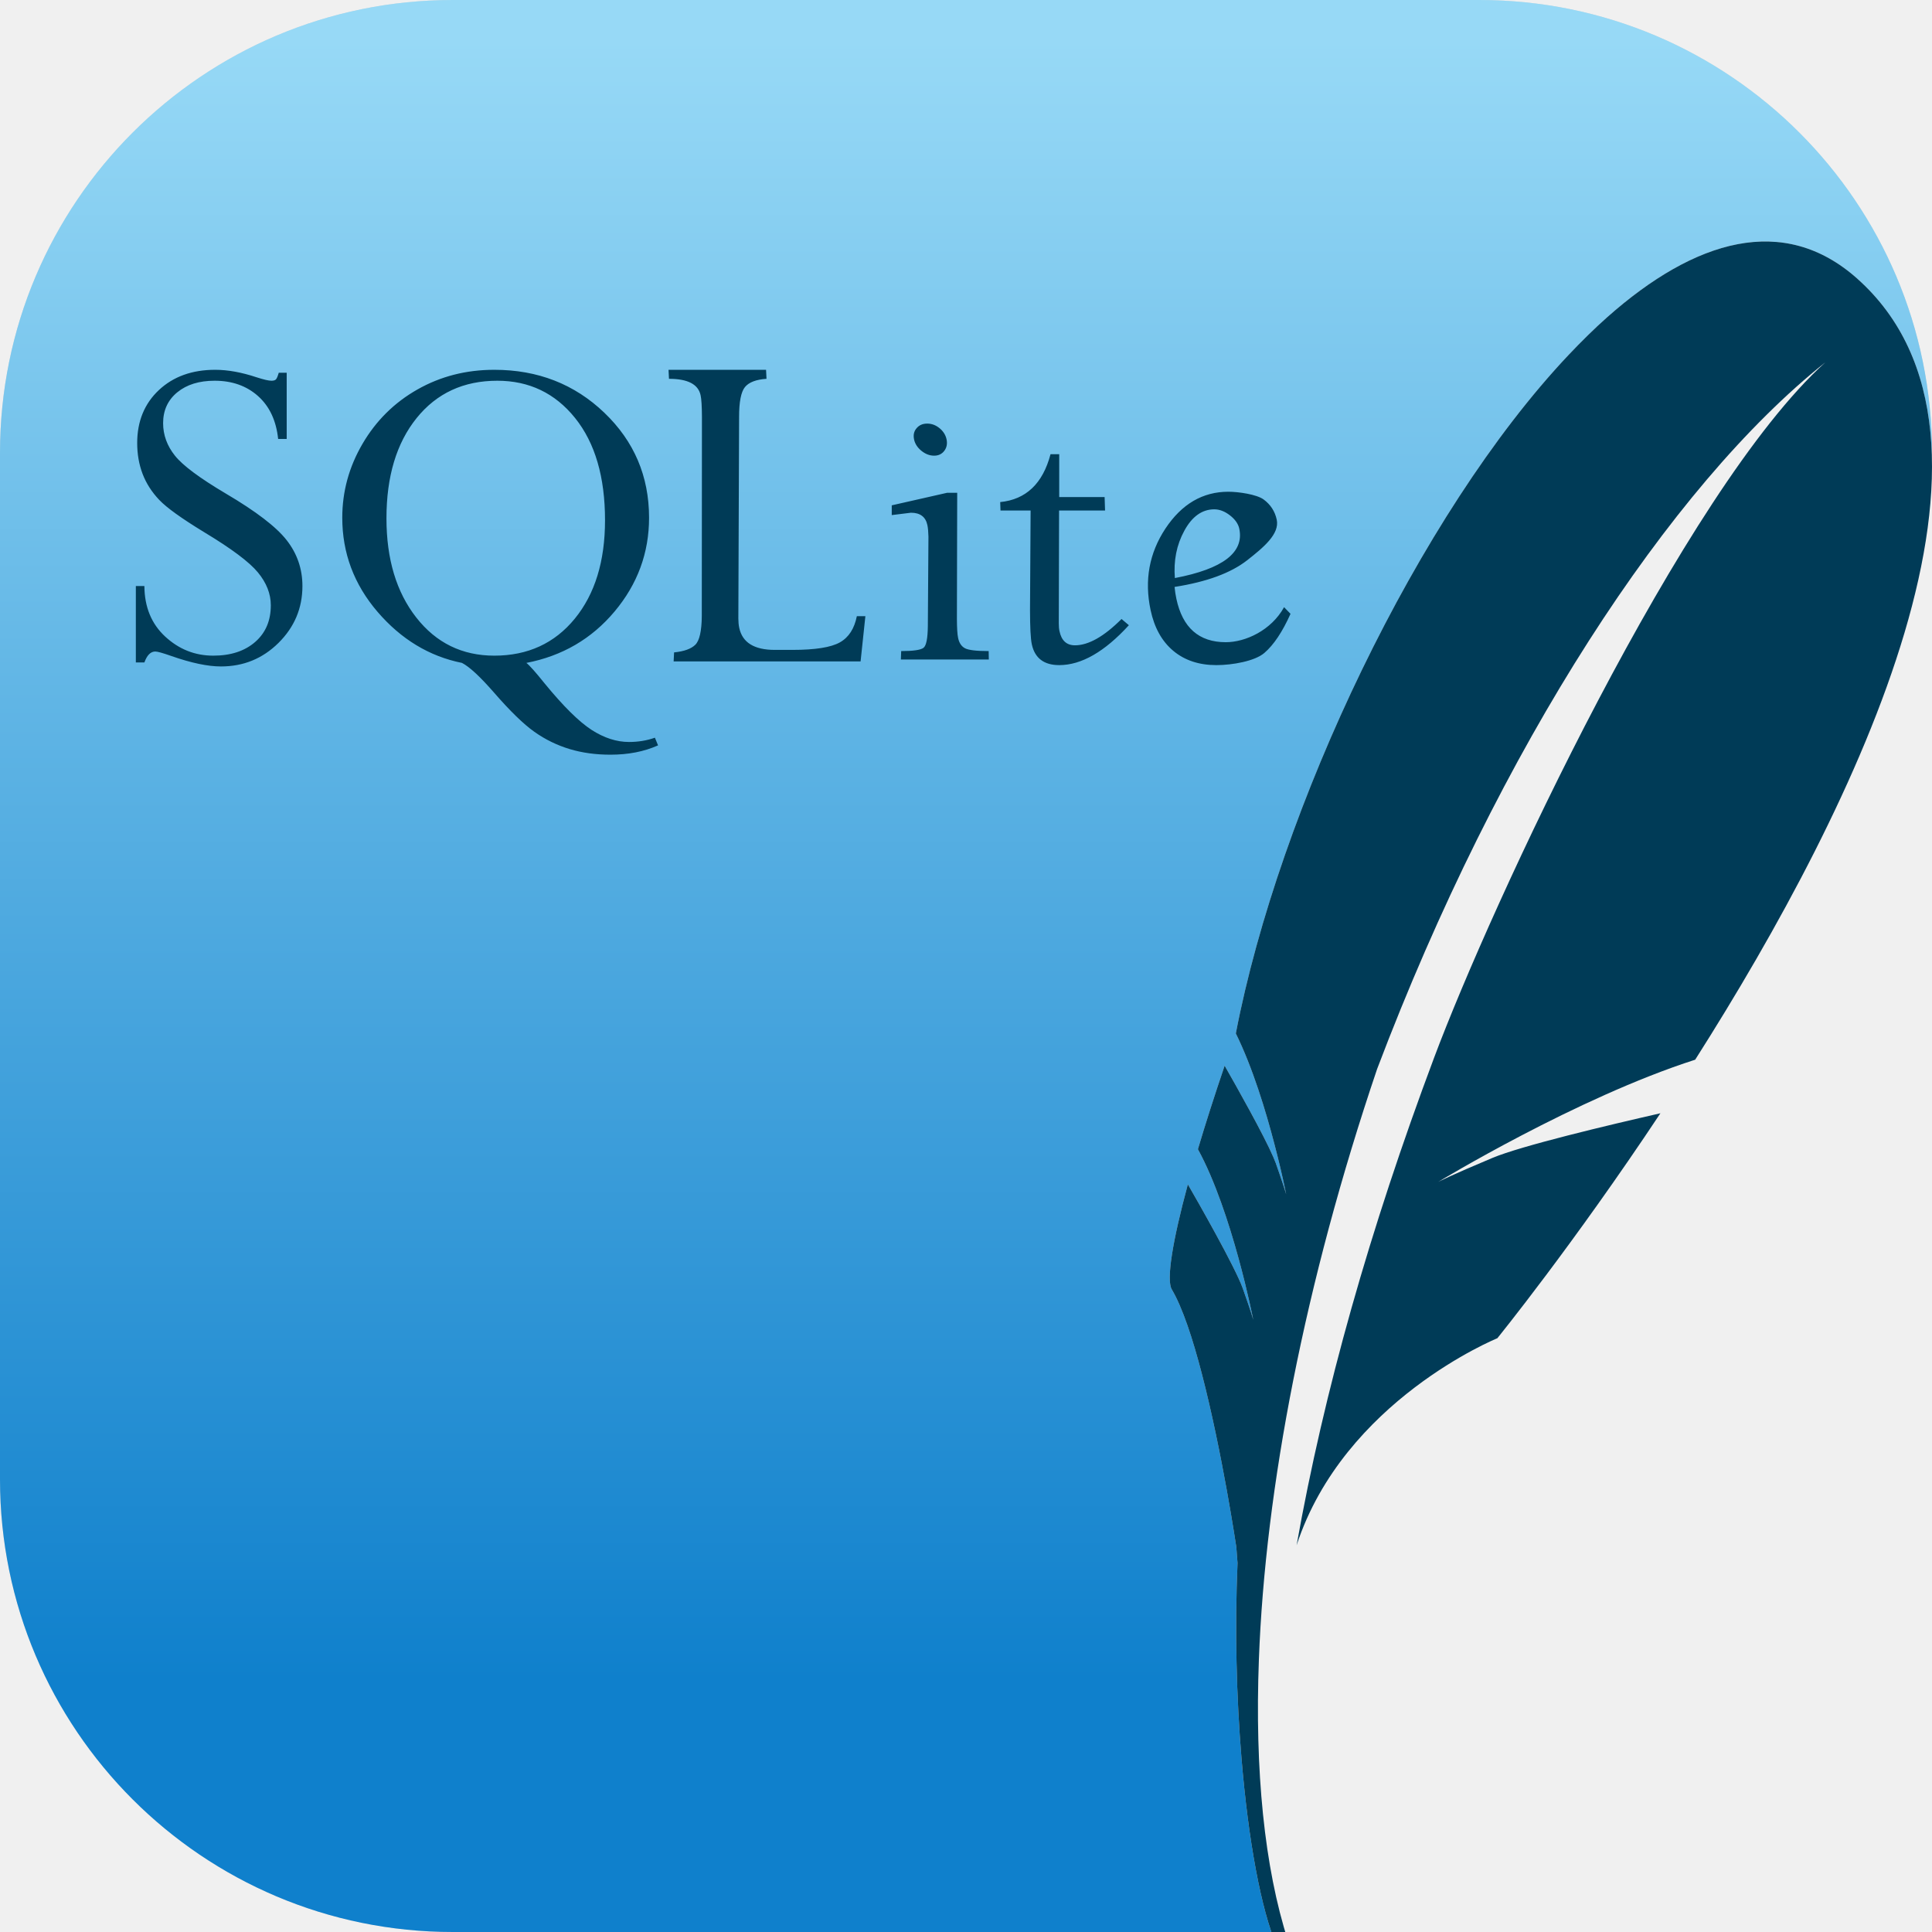
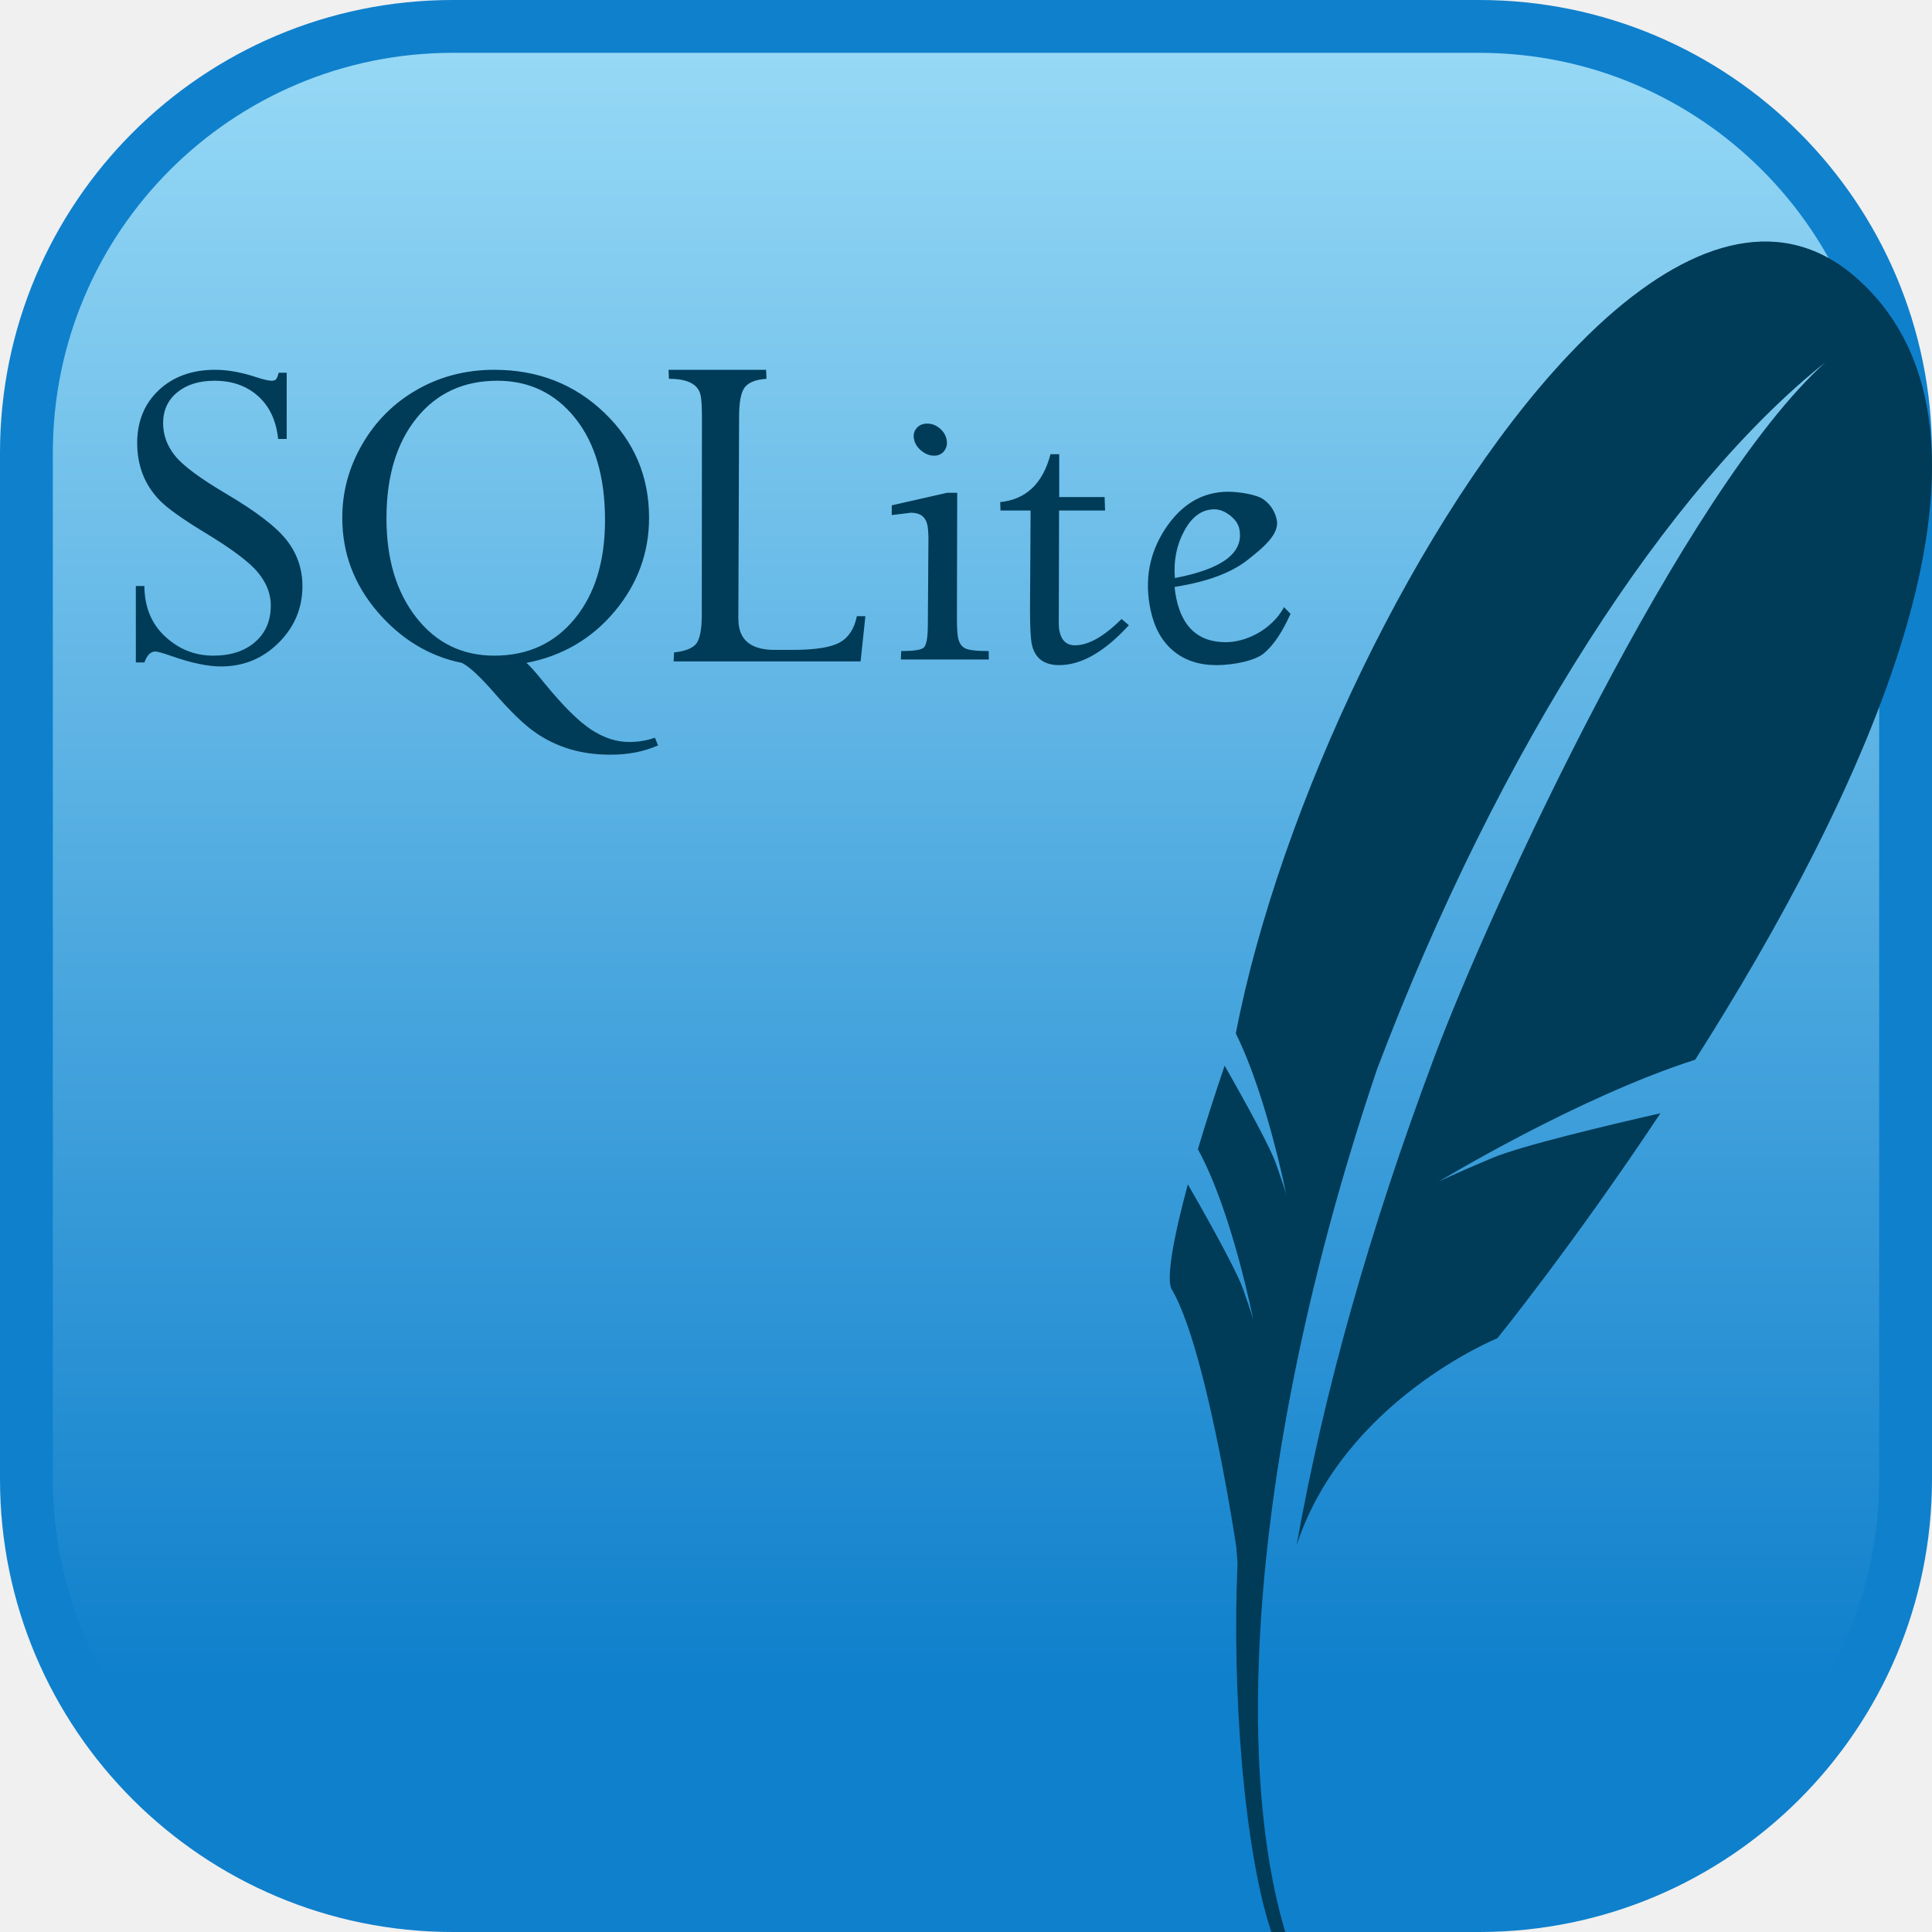
<svg xmlns="http://www.w3.org/2000/svg" width="256" height="256" viewBox="0 0 256 256" fill="none">
-   <g clip-path="url(#clip0_307_145)">
-     <path d="M60 0C26.863 0 0 26.863 0 60V196C0 229.137 26.863 256 60 256H168.46C166.681 250.757 165.288 242.454 164.504 232.977C163.829 224.825 163.605 215.806 163.979 207.107C163.878 205.821 163.817 204.985 163.817 204.985C163.817 204.985 161.943 192.375 159.246 182.016C158.052 177.418 156.693 173.26 155.266 170.85C154.531 169.607 155.346 164.499 157.397 156.934C158.597 159.005 163.66 167.866 164.677 170.722C165.822 173.95 166.062 174.875 166.062 174.875C166.062 174.875 163.285 160.603 158.729 152.275C159.728 148.908 160.921 145.187 162.271 141.209C163.849 143.976 167.436 150.33 168.732 153.341C168.852 153.62 168.96 153.882 169.039 154.098C169.223 154.62 169.378 155.063 169.517 155.469C170.248 157.587 170.426 158.261 170.426 158.261C170.426 158.261 170.155 156.875 169.651 154.737C169.438 153.834 169.173 152.772 168.878 151.641C167.73 147.232 165.986 141.46 163.753 136.937C169.485 107.143 187.934 68.13 207.81 47.069C209.523 45.255 211.244 43.558 212.968 42.028C224.587 31.727 236.36 28.248 246.083 36.91C253.117 43.177 255.995 51.835 256 61.8V60C256 26.863 229.137 0 196 0H60Z" fill="#D9D9D9" />
-     <path d="M60 0C26.863 0 0 26.863 0 60V196C0 229.137 26.863 256 60 256H168.46C166.681 250.757 165.288 242.454 164.504 232.977C163.829 224.825 163.605 215.806 163.979 207.107C163.878 205.821 163.817 204.985 163.817 204.985C163.817 204.985 161.943 192.375 159.246 182.016C158.052 177.418 156.693 173.26 155.266 170.85C154.531 169.607 155.346 164.499 157.397 156.934C158.597 159.005 163.66 167.866 164.677 170.722C165.822 173.95 166.062 174.875 166.062 174.875C166.062 174.875 163.285 160.603 158.729 152.275C159.728 148.908 160.921 145.187 162.271 141.209C163.849 143.976 167.436 150.33 168.732 153.341C168.852 153.62 168.96 153.882 169.039 154.098C169.223 154.62 169.378 155.063 169.517 155.469C170.248 157.587 170.426 158.261 170.426 158.261C170.426 158.261 170.155 156.875 169.651 154.737C169.438 153.834 169.173 152.772 168.878 151.641C167.73 147.232 165.986 141.46 163.753 136.937C169.485 107.143 187.934 68.13 207.81 47.069C209.523 45.255 211.244 43.558 212.968 42.028C224.587 31.727 236.36 28.248 246.083 36.91C253.117 43.177 255.995 51.835 256 61.8V60C256 26.863 229.137 0 196 0H60Z" fill="url(#paint0_linear_307_145)" />
-     <path d="M246.083 36.91C236.36 28.248 224.587 31.727 212.968 42.028C211.244 43.558 209.523 45.255 207.81 47.069C187.934 68.13 169.485 107.143 163.753 136.937C165.986 141.46 167.73 147.232 168.878 151.641C169.173 152.772 169.438 153.834 169.651 154.737C170.155 156.875 170.426 158.261 170.426 158.261C170.426 158.261 170.248 157.587 169.517 155.469C169.378 155.063 169.223 154.62 169.039 154.098C168.96 153.882 168.852 153.62 168.732 153.341C167.436 150.33 163.849 143.976 162.271 141.209C160.921 145.187 159.728 148.908 158.729 152.275C163.285 160.603 166.062 174.875 166.062 174.875C166.062 174.875 165.822 173.95 164.677 170.722C163.66 167.866 158.597 159.005 157.397 156.934C155.346 164.499 154.531 169.607 155.266 170.85C156.693 173.26 158.052 177.418 159.246 182.016C161.943 192.375 163.817 204.985 163.817 204.985C163.817 204.985 163.878 205.821 163.979 207.107C163.605 215.806 163.829 224.825 164.504 232.977C165.397 243.768 167.079 253.039 169.223 258L170.678 257.207C167.53 247.433 166.251 234.623 166.811 219.849C167.658 197.268 172.861 170.036 182.473 141.653C198.713 98.806 221.245 64.429 241.867 48.011C223.071 64.967 197.632 119.85 190.017 140.174C181.491 162.933 175.448 184.291 171.807 204.753C178.09 185.57 198.405 177.324 198.405 177.324C198.405 177.324 208.369 165.05 220.013 147.514C213.038 149.103 201.585 151.823 197.748 153.433C192.09 155.804 190.565 156.613 190.565 156.613C190.565 156.613 208.895 145.463 224.621 140.415C246.249 106.39 269.811 58.053 246.083 36.91" fill="#003B57" />
-     <path d="M28.52 49C25.457 49 22.966 49.895 21.057 51.683C19.147 53.473 18.179 55.82 18.179 58.695C18.179 60.185 18.419 61.543 18.893 62.788C19.367 64.035 20.105 65.191 21.096 66.235C22.088 67.28 24.073 68.7 27.032 70.505C30.662 72.691 33.037 74.466 34.177 75.851C35.318 77.236 35.884 78.687 35.884 80.199C35.884 82.225 35.209 83.841 33.82 85.056C32.429 86.272 30.569 86.878 28.262 86.878C25.829 86.878 23.71 86.032 21.89 84.351C20.071 82.669 19.152 80.443 19.131 77.653H18V87.779H19.131C19.477 86.82 19.955 86.329 20.58 86.329C20.881 86.329 21.586 86.534 22.684 86.917C25.356 87.855 27.55 88.308 29.274 88.308C32.246 88.308 34.783 87.281 36.897 85.194C39.007 83.107 40.073 80.591 40.073 77.653C40.073 75.375 39.369 73.349 37.989 71.582C36.608 69.813 33.922 67.756 29.91 65.393C26.457 63.346 24.215 61.679 23.181 60.379C22.145 59.081 21.613 57.646 21.613 56.07C21.613 54.366 22.247 52.998 23.498 51.977C24.75 50.955 26.389 50.449 28.441 50.449C30.75 50.449 32.674 51.125 34.197 52.486C35.718 53.849 36.598 55.738 36.857 58.166H37.989V49.392H36.936C36.808 49.839 36.689 50.125 36.579 50.254C36.473 50.381 36.268 50.449 35.964 50.449C35.598 50.449 34.945 50.297 34.019 49.999C32.034 49.339 30.203 49 28.52 49ZM65.5 49C61.767 49 58.379 49.868 55.317 51.605C52.251 53.339 49.824 55.746 48.032 58.812C46.242 61.878 45.353 65.135 45.353 68.605C45.353 73.267 46.899 77.421 50.017 81.061C53.137 84.699 56.875 86.966 61.212 87.838C62.204 88.347 63.623 89.663 65.48 91.794C67.573 94.198 69.344 95.932 70.8 96.964C72.254 97.997 73.825 98.754 75.484 99.256C77.145 99.755 78.941 100 80.883 100C83.235 100 85.341 99.597 87.195 98.766L86.778 97.748C85.702 98.131 84.554 98.316 83.345 98.316C81.703 98.316 80.045 97.782 78.382 96.71C76.722 95.635 74.646 93.585 72.169 90.56C71.005 89.111 70.202 88.196 69.748 87.838C74.493 86.923 78.396 84.654 81.439 81.022C84.482 77.392 86.004 73.248 86.004 68.605C86.004 63.091 84.016 58.458 80.069 54.68C76.119 50.901 71.262 49 65.5 49ZM88.585 49L88.644 50.195C91.129 50.195 92.521 50.917 92.833 52.369C92.948 52.888 93.002 53.847 93.011 55.228L92.991 81.649C92.971 83.622 92.686 84.882 92.138 85.429C91.589 85.972 90.662 86.311 89.319 86.447L89.26 87.642H114.032L114.667 81.649H113.536C113.213 83.281 112.472 84.451 111.293 85.115C110.11 85.784 108.02 86.114 105 86.114H102.658C99.941 86.114 98.369 85.145 97.954 83.196C97.868 82.81 97.839 82.397 97.835 81.942L97.934 55.228C97.933 53.258 98.186 51.938 98.708 51.291C99.236 50.648 100.188 50.287 101.566 50.195L101.507 49H88.585H88.585ZM65.897 50.449C70.106 50.449 73.544 52.085 76.199 55.385C78.853 58.685 80.169 63.209 80.169 68.938C80.169 74.366 78.834 78.712 76.159 81.982C73.484 85.25 69.924 86.878 65.5 86.878C61.25 86.878 57.803 85.199 55.158 81.825C52.516 78.451 51.208 74.07 51.208 68.683C51.208 63.148 52.532 58.716 55.198 55.404C57.863 52.096 61.431 50.449 65.897 50.449ZM122.865 56.129C122.261 56.129 121.8 56.33 121.456 56.736C121.103 57.14 120.995 57.63 121.118 58.225C121.237 58.801 121.567 59.307 122.091 59.733C122.612 60.158 123.174 60.379 123.778 60.379C124.362 60.379 124.808 60.158 125.128 59.733C125.448 59.307 125.545 58.801 125.426 58.225C125.302 57.63 124.984 57.14 124.493 56.736C123.996 56.33 123.449 56.129 122.865 56.129ZM139.201 60.183C138.174 64.08 135.949 66.189 132.532 66.529L132.571 67.645H136.561L136.482 80.846C136.488 83.103 136.558 84.605 136.72 85.37C137.113 87.201 138.325 88.131 140.352 88.131C143.286 88.131 146.364 86.368 149.582 82.843L148.61 82.021C146.286 84.342 144.231 85.507 142.437 85.507C141.334 85.507 140.65 84.881 140.392 83.646C140.321 83.346 140.293 82.996 140.293 82.589L140.333 67.645H146.426L146.367 65.863H140.352V60.183H139.201H139.201ZM162.762 65.158C159.354 65.158 156.581 66.79 154.426 70.035C152.281 73.284 151.617 76.885 152.461 80.846C152.957 83.166 153.945 84.964 155.458 86.232C156.968 87.499 158.884 88.131 161.174 88.131C163.307 88.131 166.277 87.599 167.526 86.525C168.779 85.453 169.934 83.715 171 81.335L170.146 80.454C168.446 83.541 165.013 85.096 162.425 85.096C158.866 85.096 156.687 83.169 155.875 79.338C155.769 78.849 155.69 78.323 155.636 77.771C159.87 77.109 163.078 75.938 165.244 74.245C167.407 72.552 169.58 70.756 169.174 68.859C168.932 67.732 168.339 66.846 167.427 66.176C166.503 65.507 164.103 65.158 162.762 65.158ZM125.505 65.295L118.161 66.96V68.252L120.701 67.939C121.932 67.939 122.656 68.489 122.885 69.584C122.962 69.951 123.01 70.465 123.024 71.112L122.944 82.961C122.924 84.6 122.739 85.554 122.369 85.84C121.995 86.127 121.009 86.271 119.411 86.271L119.371 87.387H131.023L131.003 86.271C129.384 86.271 128.335 86.145 127.867 85.899C127.407 85.654 127.091 85.209 126.954 84.528C126.848 84.037 126.802 83.19 126.795 82.021L126.835 65.295H125.505H125.505ZM160.897 67.489C161.606 67.489 162.291 67.759 162.981 68.291C163.661 68.822 164.076 69.413 164.211 70.054C164.876 73.204 162.045 75.382 155.676 76.596C155.494 74.299 155.898 72.213 156.927 70.328C157.948 68.445 159.278 67.489 160.897 67.489Z" fill="#003B57" />
+   <g clip-path="url(#clip0_138_25)">
+     <mask id="mask0_138_25" style="mask-type:luminance" maskUnits="userSpaceOnUse" x="0" y="0" width="256" height="256">
+       <path d="M256 0H0V256H256V0Z" fill="white" />
+     </mask>
+     <g mask="url(#mask0_138_25)">
+       <path d="M60 3.5H196C227.204 3.5 252.5 28.796 252.5 60V196C252.5 227.204 227.204 252.5 196 252.5H60C28.796 252.5 3.5 227.204 3.5 196V60C3.5 28.796 28.796 3.5 60 3.5Z" fill="url(#paint0_linear_138_25)" stroke="#0F80CC" stroke-width="7" />
+       <path d="M246.083 36.91C236.36 28.248 224.587 31.727 212.968 42.028C211.244 43.558 209.523 45.255 207.81 47.069C187.934 68.13 169.485 107.143 163.753 136.937C165.986 141.46 167.73 147.232 168.878 151.641C169.173 152.772 169.438 153.834 169.651 154.737C170.155 156.875 170.426 158.261 170.426 158.261C170.426 158.261 170.248 157.587 169.517 155.469C169.378 155.063 169.223 154.62 169.039 154.098C168.96 153.882 168.852 153.62 168.732 153.341C167.436 150.33 163.849 143.976 162.271 141.209C160.921 145.187 159.728 148.908 158.729 152.275C163.285 160.603 166.062 174.875 166.062 174.875C166.062 174.875 165.822 173.95 164.677 170.722C163.66 167.866 158.597 159.005 157.397 156.934C155.346 164.499 154.531 169.607 155.266 170.85C156.693 173.26 158.052 177.418 159.246 182.016C161.943 192.375 163.817 204.985 163.817 204.985C163.817 204.985 163.878 205.821 163.979 207.107C163.605 215.806 163.829 224.825 164.504 232.977C165.397 243.768 167.079 253.039 169.223 258L170.678 257.207C167.53 247.433 166.251 234.623 166.811 219.849C167.658 197.268 172.861 170.036 182.473 141.653C198.713 98.806 221.245 64.429 241.867 48.011C223.071 64.967 197.632 119.85 190.017 140.174C181.491 162.933 175.448 184.291 171.807 204.753C178.09 185.57 198.405 177.324 198.405 177.324C198.405 177.324 208.369 165.05 220.013 147.514C213.038 149.103 201.585 151.823 197.748 153.433C192.09 155.804 190.565 156.613 190.565 156.613C190.565 156.613 208.895 145.463 224.621 140.415C246.249 106.39 269.811 58.053 246.083 36.91Z" fill="#003B57" />
+       <path d="M28.52 49C25.457 49 22.966 49.895 21.057 51.683C19.147 53.473 18.179 55.82 18.179 58.695C18.179 60.185 18.419 61.543 18.893 62.788C19.367 64.035 20.105 65.191 21.096 66.235C22.088 67.28 24.073 68.7 27.032 70.505C30.662 72.691 33.037 74.466 34.177 75.851C35.318 77.236 35.884 78.687 35.884 80.199C35.884 82.225 35.209 83.841 33.82 85.056C32.429 86.272 30.569 86.878 28.262 86.878C25.829 86.878 23.71 86.032 21.89 84.351C20.071 82.669 19.152 80.443 19.131 77.653H18V87.779H19.131C19.477 86.82 19.955 86.329 20.58 86.329C20.881 86.329 21.586 86.534 22.684 86.917C25.356 87.855 27.55 88.308 29.274 88.308C32.246 88.308 34.783 87.281 36.897 85.194C39.007 83.107 40.073 80.591 40.073 77.653C40.073 75.375 39.369 73.349 37.989 71.582C36.608 69.813 33.922 67.756 29.91 65.393C26.457 63.346 24.215 61.679 23.181 60.379C22.145 59.081 21.613 57.646 21.613 56.07C21.613 54.366 22.247 52.998 23.498 51.977C24.75 50.955 26.389 50.449 28.441 50.449C30.75 50.449 32.674 51.125 34.197 52.486C35.718 53.849 36.598 55.738 36.857 58.166H37.989V49.392H36.936C36.808 49.839 36.689 50.125 36.579 50.254C36.473 50.381 36.268 50.449 35.964 50.449C35.598 50.449 34.945 50.297 34.019 49.999C32.034 49.339 30.203 49 28.52 49ZM65.5 49C61.767 49 58.379 49.868 55.317 51.605C52.251 53.339 49.824 55.746 48.032 58.812C46.242 61.878 45.353 65.135 45.353 68.605C45.353 73.267 46.899 77.421 50.017 81.061C53.137 84.699 56.875 86.966 61.212 87.838C62.204 88.347 63.623 89.663 65.48 91.794C67.573 94.198 69.344 95.932 70.8 96.964C72.254 97.997 73.825 98.754 75.484 99.256C77.145 99.755 78.941 100 80.883 100C83.235 100 85.341 99.597 87.195 98.766L86.778 97.748C85.702 98.131 84.554 98.316 83.345 98.316C81.703 98.316 80.045 97.782 78.382 96.71C76.722 95.635 74.646 93.585 72.169 90.56C71.005 89.111 70.202 88.196 69.748 87.838C74.493 86.923 78.396 84.654 81.439 81.022C84.482 77.392 86.004 73.248 86.004 68.605C86.004 63.091 84.016 58.458 80.069 54.68C76.119 50.901 71.262 49 65.5 49ZM88.585 49L88.644 50.195C91.129 50.195 92.521 50.917 92.833 52.369C92.948 52.888 93.002 53.847 93.011 55.228L92.991 81.649C92.971 83.622 92.686 84.882 92.138 85.429C91.589 85.972 90.662 86.311 89.319 86.447L89.26 87.642H114.032L114.667 81.649H113.536C113.213 83.281 112.472 84.451 111.293 85.115C110.11 85.784 108.02 86.114 105 86.114H102.658C99.941 86.114 98.369 85.145 97.954 83.196C97.868 82.81 97.839 82.397 97.835 81.942L97.934 55.228C97.933 53.258 98.186 51.938 98.708 51.291C99.236 50.648 100.188 50.287 101.566 50.195L101.507 49H88.585ZM65.897 50.449C70.106 50.449 73.544 52.085 76.199 55.385C78.853 58.685 80.169 63.209 80.169 68.938C80.169 74.366 78.834 78.712 76.159 81.982C73.484 85.25 69.924 86.878 65.5 86.878C61.25 86.878 57.803 85.199 55.158 81.825C52.516 78.451 51.208 74.07 51.208 68.683C51.208 63.148 52.532 58.716 55.198 55.404C57.863 52.096 61.431 50.449 65.897 50.449ZM122.865 56.129C122.261 56.129 121.8 56.33 121.456 56.736C121.103 57.14 120.995 57.63 121.118 58.225C121.237 58.801 121.567 59.307 122.091 59.733C122.612 60.158 123.174 60.379 123.778 60.379C124.362 60.379 124.808 60.158 125.128 59.733C125.448 59.307 125.545 58.801 125.426 58.225C125.302 57.63 124.984 57.14 124.493 56.736C123.996 56.33 123.449 56.129 122.865 56.129ZM139.201 60.183C138.174 64.08 135.949 66.189 132.532 66.529L132.571 67.645H136.561L136.482 80.846C136.488 83.103 136.558 84.605 136.72 85.37C137.113 87.201 138.325 88.131 140.352 88.131C143.286 88.131 146.364 86.368 149.582 82.843L148.61 82.021C146.286 84.342 144.231 85.507 142.437 85.507C141.334 85.507 140.65 84.881 140.392 83.646C140.321 83.346 140.293 82.996 140.293 82.589L140.333 67.645H146.426L146.367 65.863H140.352V60.183H139.201ZM162.762 65.158C159.354 65.158 156.581 66.79 154.426 70.035C152.281 73.284 151.617 76.885 152.461 80.846C152.957 83.166 153.945 84.964 155.458 86.232C156.968 87.499 158.884 88.131 161.174 88.131C163.307 88.131 166.277 87.599 167.526 86.525C168.779 85.453 169.934 83.715 171 81.335L170.146 80.454C168.446 83.541 165.013 85.096 162.425 85.096C158.866 85.096 156.687 83.169 155.875 79.338C155.769 78.849 155.69 78.323 155.636 77.771C159.87 77.109 163.078 75.938 165.244 74.245C167.407 72.552 169.58 70.756 169.174 68.859C168.932 67.732 168.339 66.846 167.427 66.176C166.503 65.507 164.103 65.158 162.762 65.158ZM125.505 65.295L118.161 66.96V68.252L120.701 67.939C121.932 67.939 122.656 68.489 122.885 69.584C122.962 69.951 123.01 70.465 123.024 71.112L122.944 82.961C122.924 84.6 122.739 85.554 122.369 85.84C121.995 86.127 121.009 86.271 119.411 86.271L119.371 87.387H131.023L131.003 86.271C129.384 86.271 128.335 86.145 127.867 85.899C127.407 85.654 127.091 85.209 126.954 84.528C126.848 84.037 126.802 83.19 126.795 82.021L126.835 65.295H125.505ZM160.897 67.489C161.606 67.489 162.291 67.759 162.981 68.291C163.661 68.822 164.076 69.413 164.211 70.054C164.876 73.204 162.045 75.382 155.676 76.596C155.494 74.299 155.898 72.213 156.927 70.328C157.948 68.445 159.278 67.489 160.897 67.489Z" fill="#003B57" />
+     </g>
  </g>
  <defs>
-     <linearGradient id="paint0_linear_307_145" x1="147.614" y1="5.239" x2="147.614" y2="241.763" gradientUnits="userSpaceOnUse">
+     <linearGradient id="paint0_linear_138_25" x1="147.614" y1="5.239" x2="147.614" y2="241.763" gradientUnits="userSpaceOnUse">
      <stop stop-color="#97D9F6" />
      <stop offset="0.92" stop-color="#0F80CC" />
      <stop offset="1" stop-color="#0F80CC" />
    </linearGradient>
-     <clipPath id="clip0_307_145">
-       <rect width="256" height="256" rx="60" fill="white" />
+     <clipPath id="clip0_138_25">
+       <rect width="256" height="256" fill="white" />
    </clipPath>
  </defs>
</svg>
